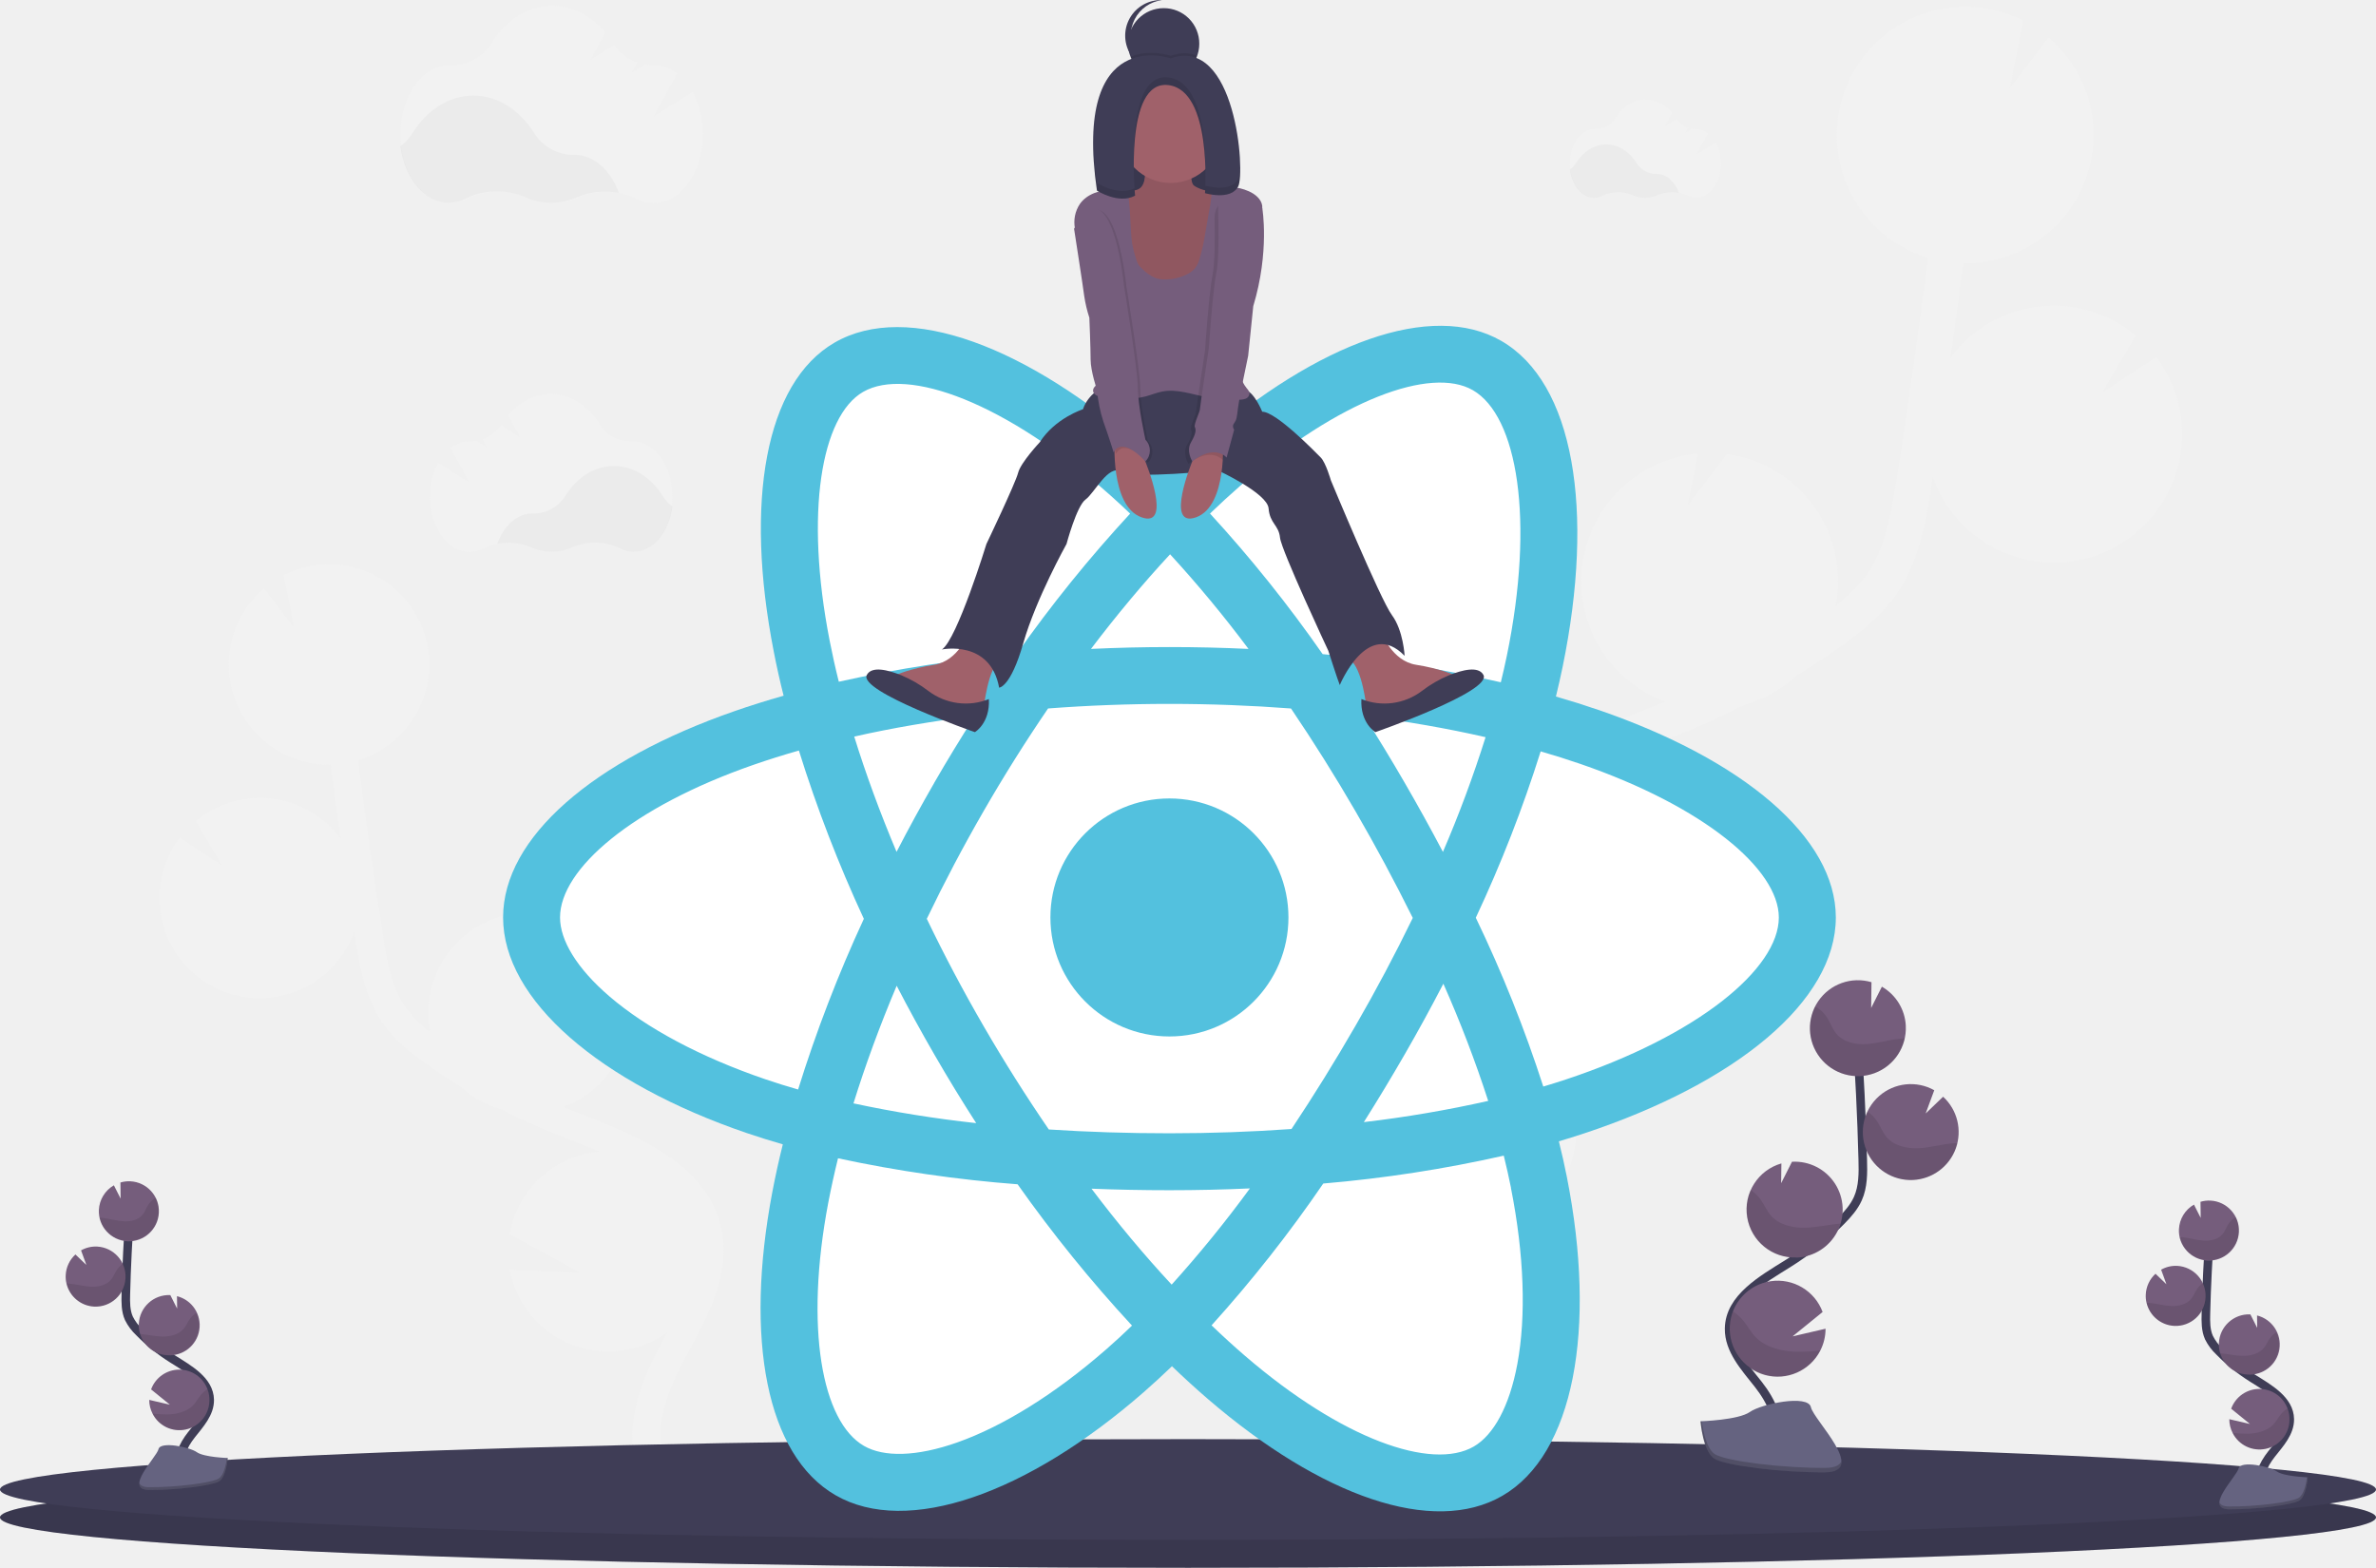
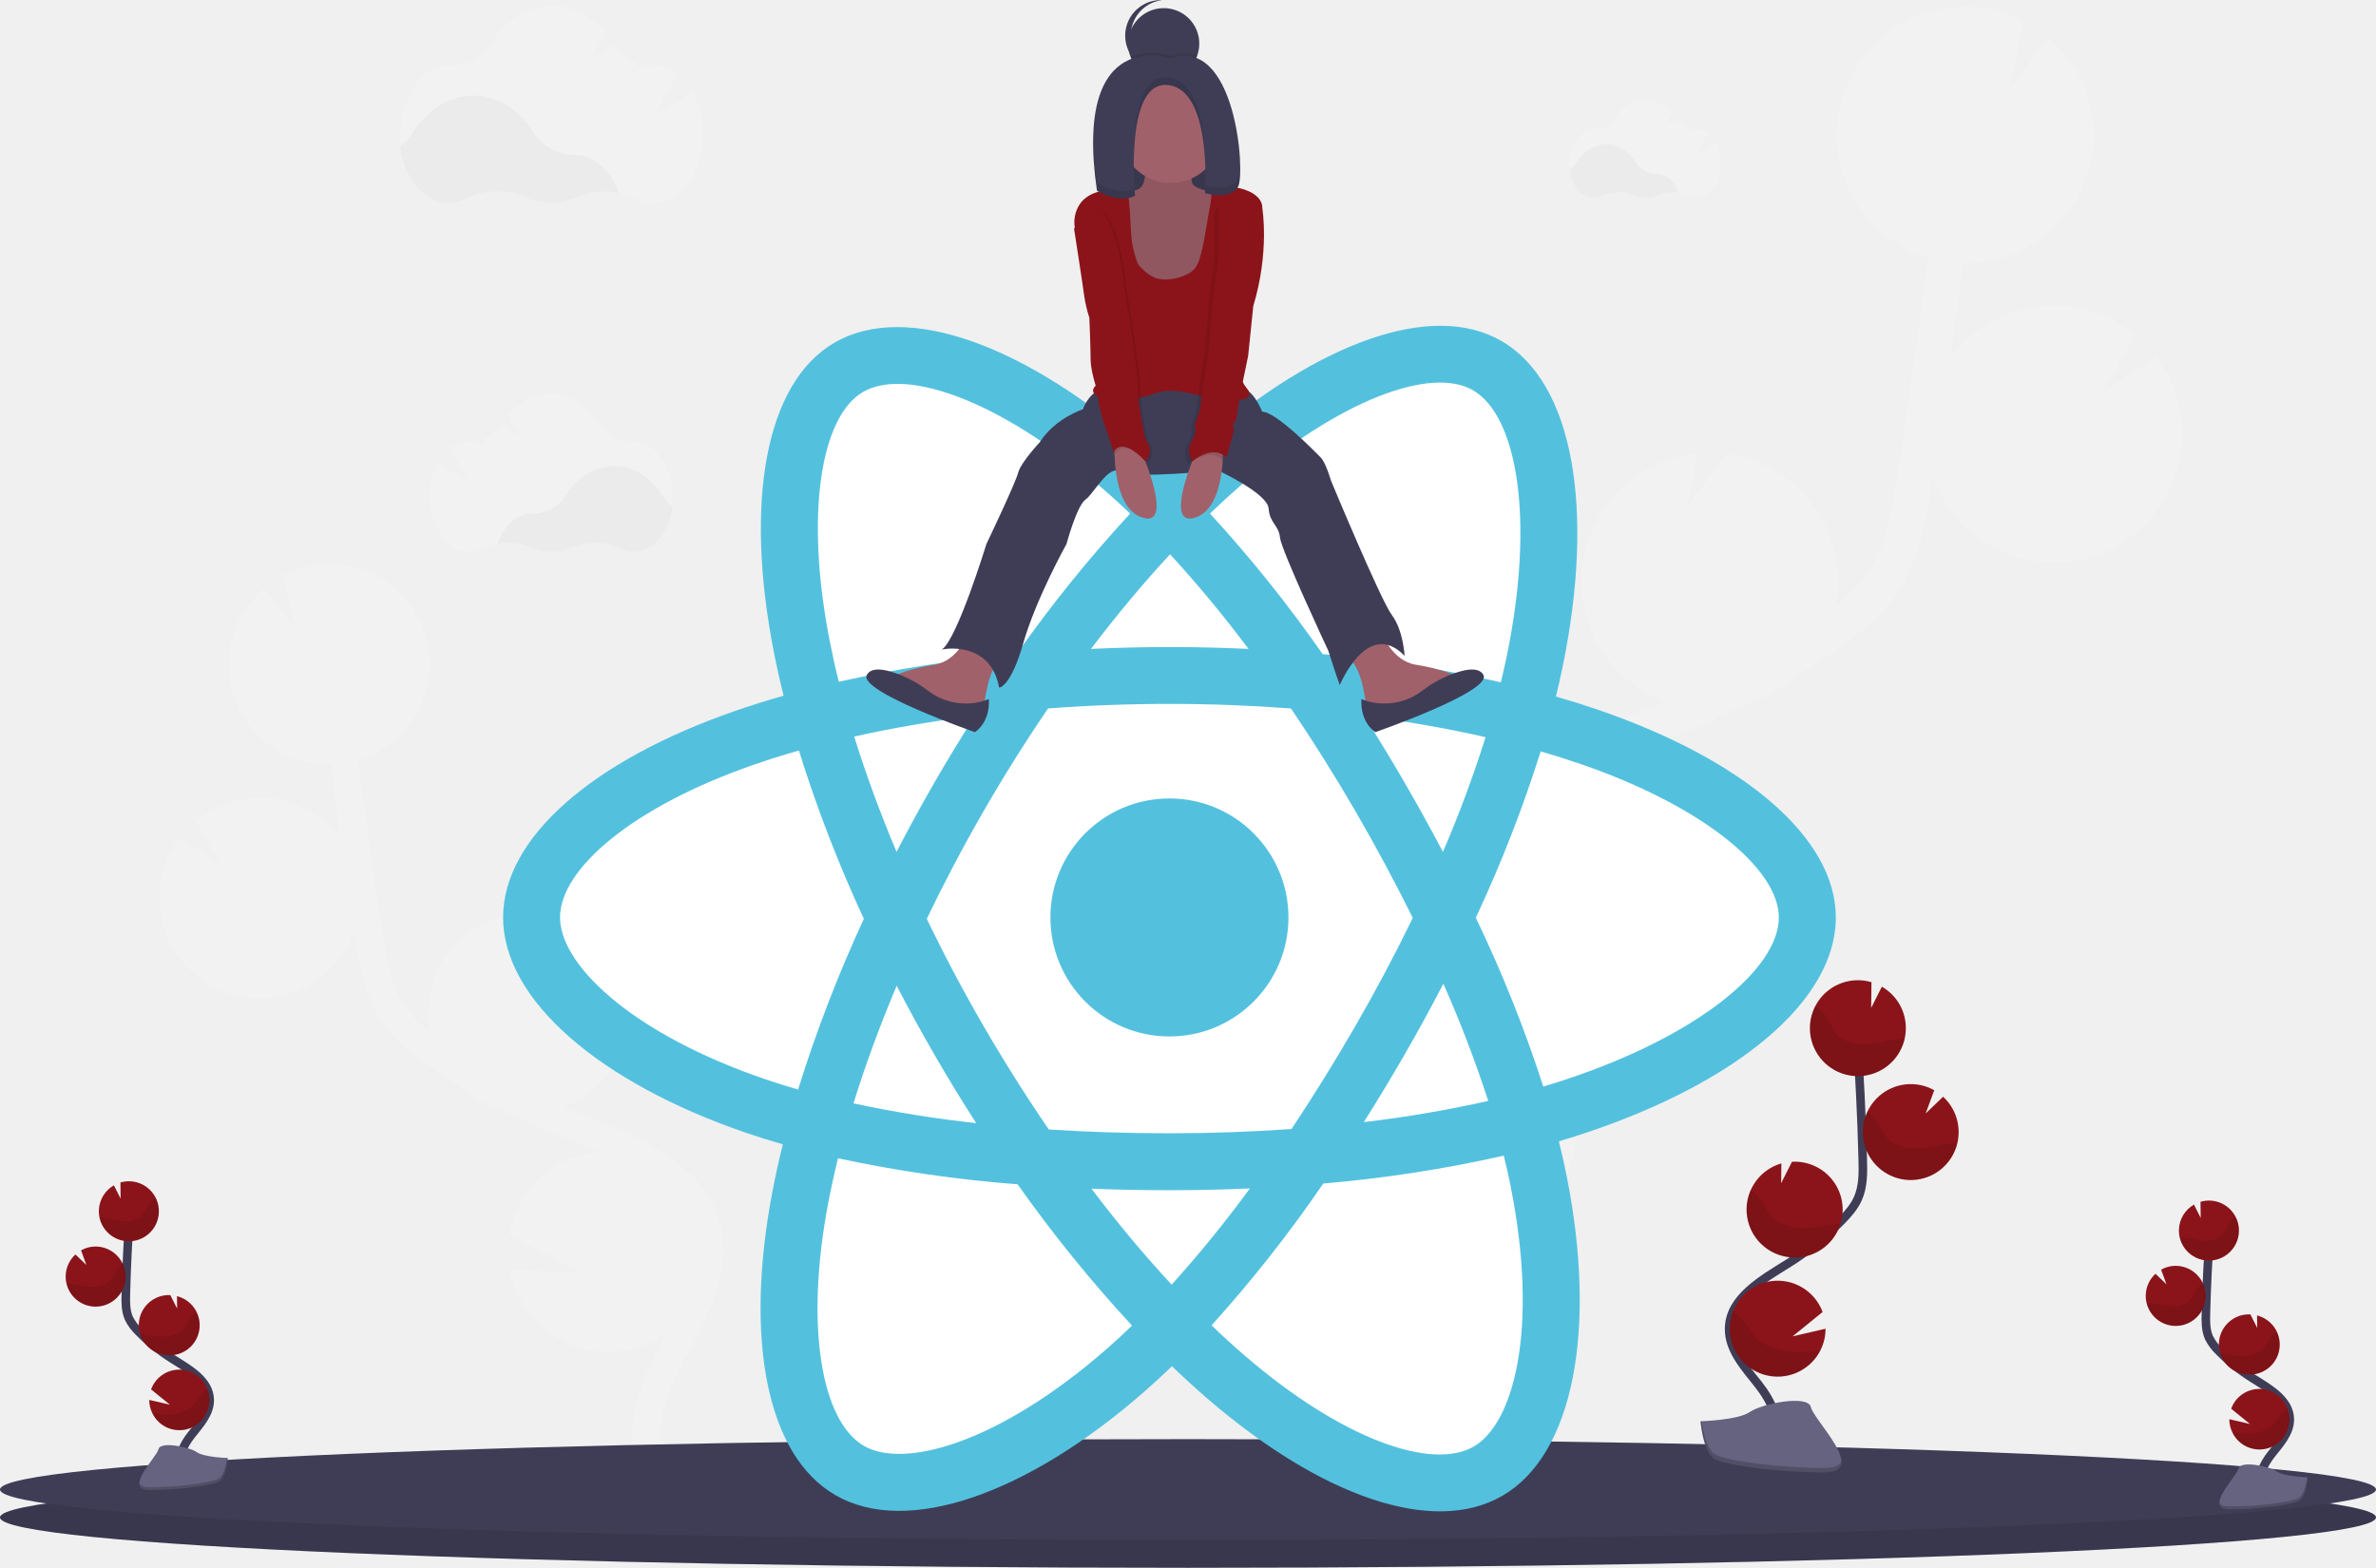
<svg xmlns="http://www.w3.org/2000/svg" data-name="Layer 1" width="1108" height="731.18" viewBox="0 0 1108 731.18">
  <path d="M767.68 330.79l6.89-2.7c.66-.26 1.31-.54 2-.81a59.85 59.85 0 0115.28-115.77l-4.8 24.2 18.22-23.92h.16a59.87 59.87 0 0151.16 67.45c-.15 1.13-.39 2.23-.6 3.34 5.61-4.43 10.87-9.32 14.81-15 8-11.54 10.71-25.76 13.47-43.17 5.47-34.48 10.4-69.34 14.84-104.18a59.83 59.83 0 01-42-65.36c.25-1.82.6-3.59 1-5.34.1-.44.2-.88.31-1.31.43-1.69.91-3.35 1.47-5 .09-.27.21-.52.3-.78.5-1.37 1-2.72 1.65-4 .22-.5.44-1 .67-1.47a57.69 57.69 0 012.22-4.19c.27-.45.56-.88.83-1.33.62-1 1.27-2 1.94-2.93.36-.5.71-1 1.08-1.49l.27-.39a59.81 59.81 0 0174.64-17l-6.24 31.49 18-23.64a59.5 59.5 0 0116.32 68.62h.07c-.17.4-.38.78-.55 1.18-.33.74-.67 1.47-1 2.2-.46.93-1 1.84-1.45 2.74-.38.68-.75 1.36-1.16 2-.59 1-1.23 1.9-1.87 2.83-.38.54-.73 1.1-1.12 1.63-1 1.39-2.12 2.72-3.26 4-.4.45-.83.86-1.25 1.3-.81.86-1.62 1.71-2.48 2.52-.53.5-1.09 1-1.64 1.46-.79.7-1.6 1.38-2.43 2-.59.47-1.19.92-1.79 1.36a77.101 77.101 0 01-4.45 2.96c-1 .61-2.05 1.17-3.1 1.72-.53.27-1 .57-1.59.83-1.58.77-3.2 1.48-4.85 2.11-.31.12-.64.21-.95.32-1.38.5-2.77 1-4.18 1.35-.61.17-1.23.31-1.85.46-1.15.28-2.31.54-3.48.76q-1 .18-2.07.33c-1.15.17-2.31.3-3.48.4-.69.06-1.37.12-2.07.16-1.26.06-2.53.07-3.8.06a2.08 2.08 0 00-.25 0q-2.82 22-5.92 44a59.82 59.82 0 0186.4-10.32l-15.68 26.58 25.21-16.59a59.68 59.68 0 0111.5 44.16 58.76 58.76 0 01-4.5 15.94 59.83 59.83 0 01-111.19-4c-.23 1.48-.45 3-.68 4.46-2.44 15.35-5.47 34.46-16.23 50-7.29 10.56-17.33 18.36-27.09 25.22q-9.52 6.7-19.48 12.77a59.85 59.85 0 01-24.53 13.74q-16 8.19-32.69 14.81l-6.95 2.72c-6.25 2.44-12.65 4.94-19 7.6 1 .09 2 .17 3 .3a59.9 59.9 0 0150.86 49.05l-42.31 23.11 42.18-1.89A59.16 59.16 0 01797 450.13a59.87 59.87 0 01-82.7 11.74l2.1 3.91c1.4 2.58 2.78 5.15 4.12 7.7 18.33 34.74 19.66 64.74 3.75 84.49l-13-10.45c15.49-19.22 3.2-49.77-5.5-66.27-1.32-2.5-2.68-5-4-7.56-11.77-21.83-25.12-46.57-19.77-72.9 8-39.7 51.05-56.5 85.68-70zM269.6 519.01l-5.38-2.11c-.52-.2-1-.43-1.54-.63a46.75 46.75 0 00-11.94-90.42l3.75 18.9-14.22-18.68h-.13a46.76 46.76 0 00-40 52.68c.12.89.31 1.74.47 2.61a55.84 55.84 0 01-11.56-11.73c-6.23-9-8.37-20.12-10.53-33.71-4.23-26.93-8.07-54.15-11.52-81.33a46.72 46.72 0 0032.77-51.05c-.2-1.42-.47-2.8-.79-4.17l-.24-1a48.36 48.36 0 00-1.15-3.88c-.07-.21-.16-.41-.24-.61a48.24 48.24 0 00-1.28-3.15c-.18-.38-.35-.77-.53-1.15-.54-1.11-1.11-2.2-1.73-3.26-.21-.36-.44-.7-.65-1-.49-.78-1-1.55-1.52-2.29-.28-.39-.55-.79-.84-1.17l-.21-.3a46.76 46.76 0 00-58.29-13.32l4.88 24.6-14.07-18.46a46.48 46.48 0 00-12.75 53.59h-.05c.13.31.29.61.43.92.26.58.52 1.15.8 1.72q.54 1.08 1.14 2.13c.29.54.58 1.07.9 1.59.46.75 1 1.48 1.46 2.21.3.42.57.86.88 1.27.8 1.08 1.65 2.12 2.54 3.13.31.35.65.67 1 1 .63.67 1.27 1.33 1.94 2 .41.4.85.77 1.28 1.14q.93.83 1.89 1.59c.46.36.93.71 1.4 1.06.68.49 1.37 1 2.06 1.41.47.31.94.61 1.42.9.79.48 1.6.91 2.42 1.34.42.22.82.45 1.24.66 1.24.6 2.5 1.15 3.79 1.64.24.1.5.16.74.25 1.07.39 2.16.75 3.27 1.06.47.13 1 .24 1.44.35.9.22 1.8.43 2.72.6l1.61.26c.9.13 1.81.23 2.72.31.54.05 1.07.09 1.62.12 1 .05 2 .06 3 .05h.19q2.2 17.22 4.62 34.41a46.71 46.71 0 00-67.48-8.14l12.14 20.64-19.68-12.95a46.57 46.57 0 00-9 34.49 45.8 45.8 0 003.53 12.46 46.73 46.73 0 0086.84-3.12c.18 1.15.35 2.32.53 3.48 1.9 12 4.27 26.92 12.67 39.08 5.7 8.24 13.54 14.33 21.16 19.69q7.44 5.24 15.21 10a46.88 46.88 0 0019.16 10.74c8.32 4.26 16.84 8.14 25.54 11.56l5.42 2.13c4.88 1.9 9.88 3.85 14.81 5.93-.78.07-1.57.13-2.36.24a46.77 46.77 0 00-39.72 38.27l33 18-32.94-1.47a46.78 46.78 0 0073.57 29.2c-.55 1-1.09 2-1.64 3.05-1.09 2-2.17 4-3.22 6-14.31 27.13-15.35 50.57-2.92 66l10.13-8.16c-12.1-15-2.5-38.87 4.3-51.76 1-1.95 2.09-3.92 3.16-5.9 9.19-17 19.61-36.37 15.46-56.94-6.21-30.94-39.86-44.02-66.9-54.6z" fill="#f2f2f2" />
  <ellipse cx="554" cy="707.68" rx="554" ry="23.5" fill="#3f3d56" />
  <ellipse cx="554" cy="707.68" rx="554" ry="23.5" opacity=".1" />
  <ellipse cx="554" cy="694.68" rx="554" ry="23.5" fill="#3f3d56" />
  <path d="M85 686.32c-3-5.51.4-12.26 4.28-17.18s8.61-10 8.51-16.29c-.14-9-9.7-14.31-17.33-19.08a84.78 84.78 0 01-15.56-12.51 23 23 0 01-4.78-6.4c-1.58-3.52-1.53-7.52-1.43-11.38q.5-19.26 1.9-38.48" fill="none" stroke="#3f3d56" stroke-miterlimit="10" stroke-width="4" />
-   <path d="M46.11 564.29a14 14 0 017-11.49l3.14 6.21-.09-7.52a13.86 13.86 0 014.62-.56 14 14 0 11-14.67 13.36zm25.03 95a14 14 0 0026.5-5.76 13.82 13.82 0 00-.91-5.69 14 14 0 00-26.27.15l8.77 7.13-9.64-2.24a13.89 13.89 0 001.55 6.41zm6.93-27.25a14 14 0 004.46-27.54l.07 5.79-3.18-6.29a14.04 14.04 0 00-1.31 28.05zM44 609.37a14.016 14.016 0 001.32-28 13.88 13.88 0 00-7.52 1.78l2.48 6.8-5.11-4.9a14 14 0 00-4.53 9.69 13.33 13.33 0 00.36 3.85 14 14 0 0013 10.78z" fill="#755d7c" />
+   <path d="M46.11 564.29a14 14 0 017-11.49l3.14 6.21-.09-7.52a13.86 13.86 0 014.62-.56 14 14 0 11-14.67 13.36zm25.03 95a14 14 0 0026.5-5.76 13.82 13.82 0 00-.91-5.69 14 14 0 00-26.27.15l8.77 7.13-9.64-2.24a13.89 13.89 0 001.55 6.41zm6.93-27.25a14 14 0 004.46-27.54l.07 5.79-3.18-6.29a14.04 14.04 0 00-1.31 28.05zM44 609.37a14.016 14.016 0 001.32-28 13.88 13.88 0 00-7.52 1.78l2.48 6.8-5.11-4.9a14 14 0 00-4.53 9.69 13.33 13.33 0 00.36 3.85 14 14 0 0013 10.78z" fill="#8b141a" />
  <path d="M48 568.03c3.24.36 6.39 1.37 9.64 1.57s6.82-.58 8.88-3.1c1.11-1.37 1.66-3.09 2.59-4.57a10.08 10.08 0 013.54-3.33 14 14 0 11-26.24 9.32c.53.02 1.06.06 1.59.11zm-4 41.34a14 14 0 0013.35-20 10.4 10.4 0 00-2.82 2.83c-1 1.51-1.61 3.25-2.78 4.64-2.19 2.57-5.92 3.41-9.31 3.25s-6.66-1.11-10-1.42c-.47 0-.94-.08-1.41-.09A14 14 0 0044 609.37zm34.07 22.67a14 14 0 0013.47-19.76 11.36 11.36 0 00-3 2.85c-1.09 1.54-1.77 3.31-3 4.73-2.36 2.64-6.34 3.57-9.93 3.48s-6.82-.93-10.28-1.19a14 14 0 0012.74 9.89zm-6.93 27.25a14 14 0 0026.5-5.76 13.82 13.82 0 00-.91-5.69 14 14 0 00-3.08 2.74c-1.34 1.63-2.21 3.47-3.76 5-2.87 2.82-7.5 4-11.62 4.09a62.35 62.35 0 01-7.13-.38z" opacity=".1" />
  <path d="M106.19 679.98s-11.08-.34-14.41-2.72-17-5.22-17.87-1.4-16.65 19-4.14 19.06 29.06-2 32.39-4 4.03-10.94 4.03-10.94z" fill="#656380" />
  <path d="M69.54 693.59c12.51.1 29.06-2 32.4-4 2.53-1.54 3.54-7.09 3.88-9.65h.37s-.7 8.93-4 11-19.89 4.08-32.39 4c-3.61 0-4.86-1.31-4.79-3.22.47 1.13 1.85 1.87 4.53 1.87z" opacity=".2" />
  <path d="M1055 695.32c-3-5.51.4-12.26 4.28-17.18s8.61-10 8.51-16.29c-.14-9-9.7-14.31-17.33-19.08a84.78 84.78 0 01-15.56-12.51 23 23 0 01-4.78-6.4c-1.58-3.52-1.53-7.52-1.43-11.38q.49-19.26 1.9-38.48" fill="none" stroke="#3f3d56" stroke-miterlimit="10" stroke-width="4" />
-   <path d="M1016.11 573.29a14 14 0 017-11.49l3.14 6.21-.09-7.52a13.86 13.86 0 014.62-.56 14 14 0 11-14.68 13.36zm25.03 95a14 14 0 0026.5-5.76 13.82 13.82 0 00-.91-5.69 14 14 0 00-26.27.15l8.77 7.13-9.64-2.24a13.89 13.89 0 001.55 6.41zm6.93-27.25a14 14 0 004.46-27.54l.07 5.79-3.18-6.29a14.04 14.04 0 00-1.31 28.05zM1014 618.37a14.016 14.016 0 001.32-28 13.88 13.88 0 00-7.52 1.78l2.48 6.8-5.11-4.9a14 14 0 00-4.53 9.69 13.33 13.33 0 00.36 3.85 14 14 0 0013 10.78z" fill="#755d7c" />
+   <path d="M1016.11 573.29a14 14 0 017-11.49l3.14 6.21-.09-7.52a13.86 13.86 0 014.62-.56 14 14 0 11-14.68 13.36zm25.03 95a14 14 0 0026.5-5.76 13.82 13.82 0 00-.91-5.69 14 14 0 00-26.27.15l8.77 7.13-9.64-2.24a13.89 13.89 0 001.55 6.41zm6.93-27.25a14 14 0 004.46-27.54l.07 5.79-3.18-6.29a14.04 14.04 0 00-1.31 28.05zM1014 618.37a14.016 14.016 0 001.32-28 13.88 13.88 0 00-7.52 1.78l2.48 6.8-5.11-4.9a14 14 0 00-4.53 9.69 13.33 13.33 0 00.36 3.85 14 14 0 0013 10.78z" fill="#8b141a" />
  <path d="M1018 577.03c3.24.36 6.39 1.37 9.64 1.57s6.82-.58 8.88-3.1c1.11-1.37 1.66-3.09 2.59-4.57a10.08 10.08 0 013.54-3.33 14 14 0 11-26.24 9.32c.53.02 1.06.06 1.59.11zm-4 41.34a14 14 0 0013.35-20 10.4 10.4 0 00-2.82 2.83c-1 1.51-1.61 3.25-2.78 4.64-2.19 2.57-5.92 3.41-9.31 3.25s-6.66-1.11-10-1.42c-.47 0-.94-.08-1.41-.09a14 14 0 0012.97 10.79zm34.07 22.67a14 14 0 0013.47-19.76 11.36 11.36 0 00-3 2.85c-1.09 1.54-1.77 3.31-3 4.73-2.36 2.64-6.34 3.57-9.93 3.48s-6.82-.93-10.28-1.19a14 14 0 0012.74 9.89zm-6.93 27.25a14 14 0 0026.5-5.76 13.82 13.82 0 00-.91-5.69 14 14 0 00-3.08 2.74c-1.34 1.63-2.21 3.47-3.76 5-2.87 2.82-7.5 4-11.62 4.09a62.35 62.35 0 01-7.13-.38z" opacity=".1" />
  <path d="M1076.19 688.98s-11.08-.34-14.41-2.72-17-5.22-17.87-1.4-16.65 19-4.14 19.06 29.06-2 32.39-4 4.03-10.94 4.03-10.94z" fill="#656380" />
  <path d="M1039.54 702.59c12.51.1 29.06-2 32.4-4 2.53-1.54 3.54-7.09 3.88-9.65h.37s-.7 8.93-4 11-19.89 4.08-32.39 4c-3.61 0-4.86-1.31-4.79-3.22.47 1.13 1.85 1.87 4.53 1.87z" opacity=".2" />
  <path d="M745.57 331.15q-9.92-3.4-20-6.3 1.66-6.79 3.09-13.65c15.14-73.51 5.24-132.73-28.57-152.22-32.42-18.7-85.44.8-139 47.39q-7.92 6.92-15.47 14.2-5.07-4.85-10.3-9.51c-56.11-49.83-112.32-70.82-146.14-51.27-32.39 18.75-42 74.42-28.35 144.09q2 10.35 4.59 20.58c-7.95 2.26-15.64 4.67-23 7.24-65.79 22.89-107.81 58.89-107.81 96.18 0 38.51 45.11 77.14 113.64 100.56q8.34 2.83 16.8 5.26-2.74 11-4.88 22.18c-13 68.46-2.84 122.82 29.46 141.45 33.37 19.26 89.37-.54 143.89-48.2 4.31-3.77 8.63-7.77 13-11.95q8.18 7.89 16.79 15.32c52.82 45.45 105 63.81 137.26 45.12 33.33-19.29 44.16-77.69 30.1-148.73q-1.6-8.14-3.73-16.61 5.91-1.74 11.56-3.61c71.24-23.6 117.6-61.76 117.6-100.79 0-37.43-43.38-73.62-110.5-96.73z" fill="#53c1de" />
  <path d="M730.12 503.47c-3.4 1.13-6.88 2.21-10.44 3.27a621.6 621.6 0 00-31.47-78.73 623.06 623.06 0 0030.25-77.58c6.35 1.84 12.53 3.78 18.47 5.83 57.51 19.79 92.59 49.06 92.59 71.62 0 24-37.89 55.21-99.4 75.59zm-25.52 50.58c6.22 31.41 7.1 59.81 3 82-3.7 19.95-11.14 33.25-20.34 38.58-19.59 11.33-61.47-3.4-106.64-42.27q-7.77-6.69-15.63-14.25a624.23 624.23 0 0052.09-66.14 620.2 620.2 0 0084.17-13q1.9 7.68 3.37 15zM446.48 672.69c-19.14 6.76-34.38 6.95-43.59 1.64-19.6-11.31-27.75-55-16.63-113.5q2-10.37 4.53-20.63a625.79 625.79 0 0083.75 12.13 645.09 645.09 0 0053.35 65.9q-5.79 5.61-11.84 10.91c-24.11 21.08-48.28 36-69.57 43.55zm-89.64-169.37c-30.31-10.36-55.33-23.82-72.49-38.5-15.41-13.2-23.19-26.31-23.19-36.94 0-22.63 33.74-51.5 90-71.11q10.6-3.69 21.39-6.73a637.08 637.08 0 0030.29 78.48 646.29 646.29 0 00-30.66 79.6q-7.74-2.21-15.34-4.8zm30.05-204.54c-11.68-59.69-3.93-104.72 15.59-116 20.79-12 66.76 5.12 115.22 48.15 3.1 2.75 6.21 5.63 9.32 8.6a635.89 635.89 0 00-52.93 65.52 648.42 648.42 0 00-82.93 12.89q-2.39-9.52-4.27-19.15zM655 364.97q-9.11-15.74-18.89-31.08c19.83 2.51 38.82 5.83 56.66 9.91a565.54 565.54 0 01-19.89 53.51q-8.61-16.35-17.88-32.34zM545.64 258.5a569.3 569.3 0 0136.57 44.14q-36.71-1.73-73.45 0c12.07-15.92 24.44-30.72 36.88-44.13zm-110 106.65q-9.15 15.87-17.55 32.14c-7.73-18.33-14.34-36.36-19.74-53.77 17.73-4 36.64-7.21 56.34-9.68q-9.92 15.44-19.07 31.31zm19.61 158.65a564.64 564.64 0 01-57.25-9.21c5.49-17.71 12.25-36.13 20.15-54.86q8.43 16.29 17.61 32.16 9.34 16.19 19.47 31.91zm91.14 75.33c-12.6-13.54-25.15-28.54-37.39-44.75q17.85.71 36.36.71 19 0 37.51-.84a563.94 563.94 0 01-36.5 44.88zm126.69-140.35A562.82 562.82 0 01694 513.44a561.35 561.35 0 01-58 9.89q9.85-15.63 19.08-31.63 9.38-16.26 18-32.92zm-41 19.66q-14.12 24.52-29.81 48.1c-18.44 1.32-37.49 2-56.91 2s-38.15-.6-56.27-1.78q-16.09-23.5-30.39-48.17t-26.51-50.08q12.27-25.53 26.43-50.1 14.14-24.56 30.13-48c18.49-1.4 37.43-2.13 56.59-2.13s38.22.74 56.69 2.14q15.81 23.37 30 47.81t26.79 49.87q-12.45 25.62-26.71 50.3zm54.77-296.46c20.81 12 28.9 60.4 15.83 123.87q-1.29 6.19-2.8 12.35a635.74 635.74 0 00-83.09-13.13 625.16 625.16 0 00-52.53-65.56q7-6.74 14.29-13.11c45.88-39.93 88.76-55.69 108.3-44.42z" fill="#fff" />
  <path d="M545.34 372.38a55.5 55.5 0 11-55.5 55.5 55.49 55.49 0 0155.5-55.5" fill="#53c1de" />
  <path d="M559.26 20.4a16.6 16.6 0 11-16.6-16.6 16.52 16.52 0 0116.6 16.6z" fill="#3f3d56" />
  <path d="M529.4 24.59A16.62 16.62 0 01541.89.05a16.6 16.6 0 101.41 33.07 16.6 16.6 0 01-13.9-8.53zm-7.49 18.93h44.47v69.37h-44.47z" fill="#3f3d56" />
  <path opacity=".1" d="M521.91 43.52h44.47v69.37h-44.47z" />
  <path d="M451.66 295.2s-4.75 13.05-16 14.83-17.79 4.74-17.79 4.74l26.68 17.19 14.23-1.78s1.78-18.38 7.71-22.53-14.83-12.45-14.83-12.45zm192.68 0s4.75 13.05 16 14.83 17.79 4.74 17.79 4.74l-26.68 17.19-14.23-1.78s-1.78-18.38-7.71-22.53 14.83-12.45 14.83-12.45z" fill="#a0616a" />
  <path d="M514.5 180.18s-7.11 3.56-9.48 10.68c0 0-13 4.15-20.16 15.41 0 0-8.9 9.49-10.08 14.23S460 253.7 460 253.7s-13.64 44.47-20.75 49.21c0 0 22.53-4.74 26.68 17.79 0 0 5.33 0 11.26-20.75s20.16-46.25 20.16-46.25 4.74-17.78 8.89-20.75 10.67-16.6 16.6-13 45.06-.6 45.06-.6 23.1 10.64 23.68 17.75 4.74 7.71 5.33 13.64 22.53 52.76 22.53 52.76 4.15 13 5.34 16c0 0 13-31.42 30.24-13.63 0 0-.6-11.86-5.93-19s-28.46-62.84-28.46-62.84-2.37-8.3-4.74-10.67-20.76-21.35-27.28-21.35c0 0-3.55-8.89-7.7-10.08zm-53.36 145.85a28.89 28.89 0 01-28.22-3.79 56.37 56.37 0 00-12.59-7.3c-6.29-2.54-13.81-4.42-16.1-.17-4.15 7.71 50.39 26.68 50.39 26.68s7.12-4.15 6.52-15.42zm173.72 0a28.89 28.89 0 0028.22-3.79 56.37 56.37 0 0112.59-7.3c6.29-2.54 13.81-4.42 16.1-.17 4.15 7.71-50.39 26.68-50.39 26.68s-7.12-4.15-6.52-15.42z" fill="#3f3d56" />
  <path d="M533.88 82.67c-.22 2.06-.9 4.29-2.66 5.38-1.44.9-3.26.83-4.92 1.17a11.46 11.46 0 00-7.82 6.77 17.51 17.51 0 00-.75 10.55 39.22 39.22 0 001.52 5.06c1.74 4.92 3.84 9.8 7.09 13.89a59 59 0 009.3 8.77c2.11 1.72 4.29 3.47 6.89 4.28a21.75 21.75 0 005.4.72c2.25.1 4.65.17 6.6-.95 3-1.73 3.89-5.55 5.52-8.62 1.38-2.6 3.44-4.81 4.73-7.46a29.49 29.49 0 002-6.52l2.77-12.3c1-4.47 1.92-9.51-.59-13.34a2.28 2.28 0 00-.74-.77 2.79 2.79 0 00-1.52-.15 16.44 16.44 0 01-9.15-2.09 3.93 3.93 0 01-1.15-.9 4.72 4.72 0 01-.7-2.12 22.2 22.2 0 00-1.28-4.45 3 3 0 00-.87-1.34 3.15 3.15 0 00-1.41-.47 114.47 114.47 0 00-12.93-1.35c-1.42-.07-3.56-.64-4.54.62s-.67 4.12-.79 5.62z" fill="#a0616a" />
  <path d="M533.88 82.67c-.22 2.06-.9 4.29-2.66 5.38-1.44.9-3.26.83-4.92 1.17a11.46 11.46 0 00-7.82 6.77 17.51 17.51 0 00-.75 10.55 39.22 39.22 0 001.52 5.06c1.74 4.92 3.84 9.8 7.09 13.89a59 59 0 009.3 8.77c2.11 1.72 4.29 3.47 6.89 4.28a21.75 21.75 0 005.4.72c2.25.1 4.65.17 6.6-.95 3-1.73 3.89-5.55 5.52-8.62 1.38-2.6 3.44-4.81 4.73-7.46a29.49 29.49 0 002-6.52l2.77-12.3c1-4.47 1.92-9.51-.59-13.34a2.28 2.28 0 00-.74-.77 2.79 2.79 0 00-1.52-.15 16.44 16.44 0 01-9.15-2.09 3.93 3.93 0 01-1.15-.9 4.72 4.72 0 01-.7-2.12 22.2 22.2 0 00-1.28-4.45 3 3 0 00-.87-1.34 3.15 3.15 0 00-1.41-.47 114.47 114.47 0 00-12.93-1.35c-1.42-.07-3.56-.64-4.54.62s-.67 4.12-.79 5.62z" opacity=".1" />
-   <path d="M525.85 89.74a26.93 26.93 0 00-7.13-1.12c-5.72-.14-11.84 1.83-15.14 6.5a15.34 15.34 0 00-2.29 11.47 23.57 23.57 0 005.2 10.66 32 32 0 014 5.24c1.58 3 1.63 6.59 2.06 10 1 8.12 4.46 15.75 5.83 23.82s.19 17.42-6.18 22.55c-1.07.86-2.37 1.77-2.46 3.14-.14 2.19 2.71 3.12 4.9 3.33 6.55.62 13.27 1.23 19.63-.46 2.63-.7 5.17-1.79 7.85-2.29 6.8-1.27 13.64 1.34 20.45 2.59a90.61 90.61 0 0014.91 1.21 7.94 7.94 0 003.43-.45 2.75 2.75 0 001.74-2.74 4.76 4.76 0 00-1.18-2c-3.44-4.25-4.49-9.9-5.43-15.29l-3.15-18.11c-1.69-9.68-3.26-20.2 1.32-28.89 3.29-6.25 9.36-10.65 12.83-16.8a9.84 9.84 0 001.55-6.28c-.52-3.09-3.31-5.3-6.17-6.59a23.21 23.21 0 00-17.42-.64c.1 4.33-1 8.71-1.71 13l-1.21 7a88.83 88.83 0 01-2.71 12.2 12.85 12.85 0 01-2.17 4.42 11.43 11.43 0 01-3.83 2.79 22.83 22.83 0 01-10.14 2.32 13.54 13.54 0 01-4.48-.69 19 19 0 01-6.17-4.34 10.11 10.11 0 01-1.63-1.77 9.93 9.93 0 01-1.11-2.67 55.42 55.42 0 01-1.91-7.48c-.3-1.94-.4-3.91-.54-5.87-.39-5.79-.39-12.19-1.54-17.76z" fill="#755d7c" />
+   <path d="M525.85 89.74a26.93 26.93 0 00-7.13-1.12c-5.72-.14-11.84 1.83-15.14 6.5a15.34 15.34 0 00-2.29 11.47 23.57 23.57 0 005.2 10.66 32 32 0 014 5.24c1.58 3 1.63 6.59 2.06 10 1 8.12 4.46 15.75 5.83 23.82s.19 17.42-6.18 22.55c-1.07.86-2.37 1.77-2.46 3.14-.14 2.19 2.71 3.12 4.9 3.33 6.55.62 13.27 1.23 19.63-.46 2.63-.7 5.17-1.79 7.85-2.29 6.8-1.27 13.64 1.34 20.45 2.59a90.61 90.61 0 0014.91 1.21 7.94 7.94 0 003.43-.45 2.75 2.75 0 001.74-2.74 4.76 4.76 0 00-1.18-2c-3.44-4.25-4.49-9.9-5.43-15.29l-3.15-18.11c-1.69-9.68-3.26-20.2 1.32-28.89 3.29-6.25 9.36-10.65 12.83-16.8a9.84 9.84 0 001.55-6.28c-.52-3.09-3.31-5.3-6.17-6.59a23.21 23.21 0 00-17.42-.64c.1 4.33-1 8.71-1.71 13l-1.21 7a88.83 88.83 0 01-2.71 12.2 12.85 12.85 0 01-2.17 4.42 11.43 11.43 0 01-3.83 2.79 22.83 22.83 0 01-10.14 2.32 13.54 13.54 0 01-4.48-.69 19 19 0 01-6.17-4.34 10.11 10.11 0 01-1.63-1.77 9.93 9.93 0 01-1.11-2.67 55.42 55.42 0 01-1.91-7.48c-.3-1.94-.4-3.91-.54-5.87-.39-5.79-.39-12.19-1.54-17.76z" fill="#8b141a" />
  <path d="M519.84 204.49s-2.37 31.43 12.45 36.76 1.78-26.09 1.78-26.09l-4.75-9.48zm50.39 0s2.37 31.43-12.45 36.76-1.78-26.09-1.78-26.09l4.75-9.48z" fill="#a0616a" />
  <path d="M506.79 99.59l-4.74 7.71s4.15 26.68 4.74 31.42a62.2 62.2 0 002.38 10.08s.59 14.23.59 19.57 3 14.23 3 14.23a64.82 64.82 0 003 14.82c2.37 6.52 4.74 14.23 4.74 14.23s3-8.3 14.82 4.15a7.18 7.18 0 000-10.08s-3.55-16-3.55-24.31-6.53-48-6.53-48-4.24-45.12-18.45-33.82z" opacity=".1" />
-   <path d="M505.61 98.96l-4.74 7.71s4.15 26.68 4.74 31.42a61.84 61.84 0 002.39 10.08s.59 14.23.59 19.56 3 14.23 3 14.23a64.53 64.53 0 003 14.82c2.37 6.53 4.75 14.23 4.75 14.23s3-8.3 14.82 4.15a7.18 7.18 0 000-10.07s-3.56-16-3.56-24.31-6.52-48-6.52-48-4.24-45.09-18.47-33.82z" fill="#755d7c" />
+   <path d="M505.61 98.96l-4.74 7.71s4.15 26.68 4.74 31.42a61.84 61.84 0 002.39 10.08s.59 14.23.59 19.56 3 14.23 3 14.23a64.53 64.53 0 003 14.82c2.37 6.53 4.75 14.23 4.75 14.23s3-8.3 14.82 4.15a7.18 7.18 0 000-10.07s-3.56-16-3.56-24.31-6.52-48-6.52-48-4.24-45.09-18.47-33.82z" fill="#8b141a" />
  <path d="M583.87 94.81l3 3.53s3.49 20.18-4.22 45.68l-2.37 23.12s-4.15 19.57-4.74 24.31-.59 5.33-1.78 7.11a2.29 2.29 0 000 3l-3.56 13s-5.33-6.52-16 1.78c0 0-3-4.74-.6-8.89s2.37-5.93 1.78-7.12 2.37-7.11 2.37-8.3 4.18-28.44 4.18-28.44 1.78-26.68 3.56-35.57c1.09-5.47 1.07-17.66.88-26.24-.19-8.94 10.63-13.78 17-7.5.15.16.33.31.5.53z" opacity=".1" />
-   <path d="M585.65 93.59l3 3.53s3.49 20.19-4.22 45.68l-2.37 23.12s-4.15 19.57-4.74 24.31-.6 5.34-1.78 7.12a2.28 2.28 0 000 3L572 213.39s-5.33-6.53-16 1.77c0 0-3-4.74-.59-8.89s2.37-5.93 1.78-7.11 2.37-7.12 2.37-8.3 4.15-28.46 4.15-28.46 1.78-26.68 3.56-35.58.59-35.57.59-35.57 9.49-6.52 17.79 2.34z" fill="#755d7c" />
+   <path d="M585.65 93.59l3 3.53s3.49 20.19-4.22 45.68l-2.37 23.12s-4.15 19.57-4.74 24.31-.6 5.34-1.78 7.12a2.28 2.28 0 000 3L572 213.39s-5.33-6.53-16 1.77c0 0-3-4.74-.59-8.89s2.37-5.93 1.78-7.11 2.37-7.12 2.37-8.3 4.15-28.46 4.15-28.46 1.78-26.68 3.56-35.58.59-35.57.59-35.57 9.49-6.52 17.79 2.34z" fill="#8b141a" />
  <circle cx="545.92" cy="61.61" r="23.72" fill="#a0616a" />
  <path d="M558.29 26a16.6 16.6 0 01-31.09.44c9.26-3.73 18.72-.41 18.72-.41 4.73-1.66 8.83-1.51 12.37-.03z" opacity=".1" />
  <path d="M545.92 27.22s-45.65-16-34.38 61.66c0 0 10.08 6.52 17.78 2.37 0 0-5.33-53.95 15.42-51.58s17.19 50.4 17.19 50.4 11.86 3.55 15.42-3-1.19-70.48-31.43-59.85z" fill="#3f3d56" />
  <path d="M544.74 36.11c-14.24-1.62-16.2 23.27-16 39.05.17-15.69 2.81-37 16-35.49 14.81 1.69 17.24 26.66 17.41 40.8.17-12.98-1.25-42.51-17.41-44.36zm-33.2 49.21a159.38 159.38 0 01-1.77-20.53 152.12 152.12 0 001.77 24.09s10.08 6.52 17.78 2.37c0 0-.12-1.28-.26-3.43-7.67 3.87-17.52-2.5-17.52-2.5zm65.81-1.73c-3.32 6.08-13.83 3.41-15.25 3-.07 2.2-.17 3.52-.17 3.52s11.86 3.55 15.42-3c.73-1.34 1.11-5.13 1-10.2-.1 3.25-.45 5.68-1 6.68z" opacity=".1" />
  <path d="M826.73 672.96c4.74-8.78-.64-19.54-6.82-27.37s-13.73-16-13.57-26c.23-14.35 15.45-22.81 27.62-30.42a134.77 134.77 0 0024.79-19.93c3-3.05 5.87-6.31 7.62-10.21 2.52-5.6 2.45-12 2.29-18.12q-.79-30.71-3-61.34" fill="none" stroke="#3f3d56" stroke-miterlimit="10" stroke-width="4" />
-   <path d="M888.74 478.49a22.31 22.31 0 00-11.16-18.32l-5 9.9.15-12a22.37 22.37 0 1016 20.41zm-39.88 151.39a22.36 22.36 0 111.08-18l-14 11.37 15.37-3.57a22.25 22.25 0 01-2.45 10.2zm-11.05-43.43a22.37 22.37 0 01-7.09-43.86l-.12 9.22 5.06-10h.06a22.37 22.37 0 112.09 44.69zm54.3-36.13a22.37 22.37 0 119.89-41.86l-4 10.83 8.13-7.8a22.37 22.37 0 01-14.07 38.83z" fill="#755d7c" />
+   <path d="M888.74 478.49a22.31 22.31 0 00-11.16-18.32l-5 9.9.15-12a22.37 22.37 0 1016 20.41zm-39.88 151.39a22.36 22.36 0 111.08-18l-14 11.37 15.37-3.57a22.25 22.25 0 01-2.45 10.2zm-11.05-43.43a22.37 22.37 0 01-7.09-43.86l-.12 9.22 5.06-10h.06a22.37 22.37 0 112.09 44.69zm54.3-36.13a22.37 22.37 0 119.89-41.86l-4 10.83 8.13-7.8a22.37 22.37 0 01-14.07 38.83z" fill="#8b141a" />
  <path d="M885.74 484.45c-5.17.57-10.19 2.18-15.37 2.5s-10.87-.92-14.14-5c-1.77-2.17-2.65-4.91-4.14-7.28a16 16 0 00-5.63-5.3 22.37 22.37 0 1041.81 14.84c-.85.09-1.69.15-2.53.24zm6.37 65.87a22.39 22.39 0 01-21.28-31.91 16.37 16.37 0 014.5 4.51c1.59 2.4 2.56 5.18 4.43 7.39 3.48 4.09 9.44 5.43 14.84 5.19s10.6-1.78 16-2.28c.75-.06 1.5-.11 2.26-.13a22.37 22.37 0 01-20.75 17.23zm-54.3 36.13a22.37 22.37 0 01-21.46-31.49 17.83 17.83 0 014.73 4.55c1.74 2.45 2.82 5.27 4.86 7.54 3.77 4.2 10.11 5.68 15.83 5.54 5.54-.12 10.87-1.48 16.38-1.9a22.36 22.36 0 01-20.34 15.76zm11.05 43.43a22.37 22.37 0 01-40.78-18.29 22.27 22.27 0 014.91 4.38c2.13 2.59 3.53 5.53 6 7.94 4.57 4.49 11.95 6.34 18.52 6.51a97.1 97.1 0 0011.35-.54z" opacity=".1" />
  <path d="M793 662.85s17.65-.54 23-4.33 27.16-8.31 28.48-2.24 26.53 30.22 6.6 30.38-46.31-3.1-51.62-6.34-6.46-17.47-6.46-17.47z" fill="#656380" />
  <path d="M851.4 684.59c-19.93.16-46.31-3.11-51.62-6.34-4-2.47-5.65-11.3-6.19-15.38H793s1.12 14.24 6.43 17.47 31.69 6.5 51.62 6.34c5.75 0 7.74-2.09 7.63-5.12-.8 1.81-2.99 2.95-7.28 3.03z" opacity=".2" />
  <path d="M323 42.86l-18.25 11.57 11.08-20.15a18 18 0 00-11-3.94h-.3a21.58 21.58 0 01-3.78-.28l-6.19 3.92 2.65-4.82a22.06 22.06 0 01-10.82-8.21l-11.07 7 7-12.72c-6.48-7.77-15.2-12.54-24.81-12.54-11.51 0-21.76 6.85-28.38 17.52a21.24 21.24 0 01-18.76 10.12h-.62c-12.71 0-23 14.41-23 32.19s10.3 32.18 23 32.18a17.2 17.2 0 008-2c8.29-4.31 19.17-4.39 27.85-.54a29 29 0 0023.68.05c8.62-3.77 19.37-3.69 27.61.54a17.23 17.23 0 007.93 2c12.71 0 23-14.41 23-32.18A40.86 40.86 0 00323 42.86z" fill="#f2f2f2" />
  <path d="M288.59 89.95a34 34 0 00-19.72 2.14 29 29 0 01-23.67-.05c-8.69-3.85-19.57-3.77-27.86.54a17.2 17.2 0 01-8 2c-11.29 0-20.68-11.38-22.64-26.38a21.58 21.58 0 005.64-6.08c6.66-10.66 16.87-17.53 28.38-17.53s21.64 6.77 28.26 17.32a21.79 21.79 0 0018.76 10.31h.26c9 .01 16.8 7.22 20.59 17.73z" opacity=".03" />
  <path d="M800.07 66.42L791 72.19l5.53-10a9 9 0 00-5.51-2h-.14a10.79 10.79 0 01-1.89-.14l-3.09 2 1.3-2.46a11 11 0 01-5.4-4.09l-5.52 3.5 3.49-6.34a16.17 16.17 0 00-12.37-6.26c-5.75 0-10.86 3.42-14.16 8.74a10.57 10.57 0 01-9.36 5h-.31c-6.34 0-11.48 7.19-11.48 16s5.14 16.05 11.48 16.05a8.62 8.62 0 004-1 16.56 16.56 0 0113.89-.27 14.52 14.52 0 0011.81 0 16.58 16.58 0 0113.77.27 8.61 8.61 0 004 1c6.34 0 11.48-7.18 11.48-16.05a20.28 20.28 0 00-2.45-9.72z" fill="#f2f2f2" />
  <path d="M782.92 89.91a17 17 0 00-9.83 1.07 14.52 14.52 0 01-11.81 0 16.58 16.58 0 00-13.9.27 8.55 8.55 0 01-4 1c-5.64 0-10.32-5.67-11.3-13.15a10.93 10.93 0 002.82-3c3.3-5.32 8.42-8.73 14.16-8.73s10.79 3.37 14.09 8.63a10.85 10.85 0 009.36 5.14h.15c4.49-.07 8.34 3.53 10.26 8.77z" opacity=".03" />
  <path d="M204.34 215.86l14.66 9.28-8.88-16.15a14.48 14.48 0 018.85-3.15h.23a17.08 17.08 0 003-.22l4.95 3.14-2.15-3.86a17.78 17.78 0 008.67-6.58l8.87 5.62-5.54-10.19c5.19-6.22 12.18-10 19.87-10 9.23 0 17.44 5.48 22.75 14a17 17 0 0015 8.11h.5c10.18 0 18.43 11.54 18.43 25.78s-8.25 25.79-18.43 25.79a13.86 13.86 0 01-6.43-1.61 26.59 26.59 0 00-22.31-.43 23.28 23.28 0 01-19 0 26.64 26.64 0 00-22.12.43 13.9 13.9 0 01-6.35 1.57c-10.19 0-18.44-11.54-18.44-25.79a32.78 32.78 0 013.87-15.74z" fill="#f2f2f2" />
  <path d="M231.89 253.59a27.36 27.36 0 0115.8 1.72 23.28 23.28 0 0019 0 26.61 26.61 0 0122.32.43 13.82 13.82 0 006.42 1.61c9.05 0 16.57-9.11 18.14-21.13a17.44 17.44 0 01-4.52-4.88c-5.31-8.54-13.52-14-22.75-14s-17.33 5.42-22.64 13.88a17.44 17.44 0 01-15 8.25h-.23c-7.26-.07-13.5 5.71-16.54 14.12z" opacity=".03" />
</svg>
